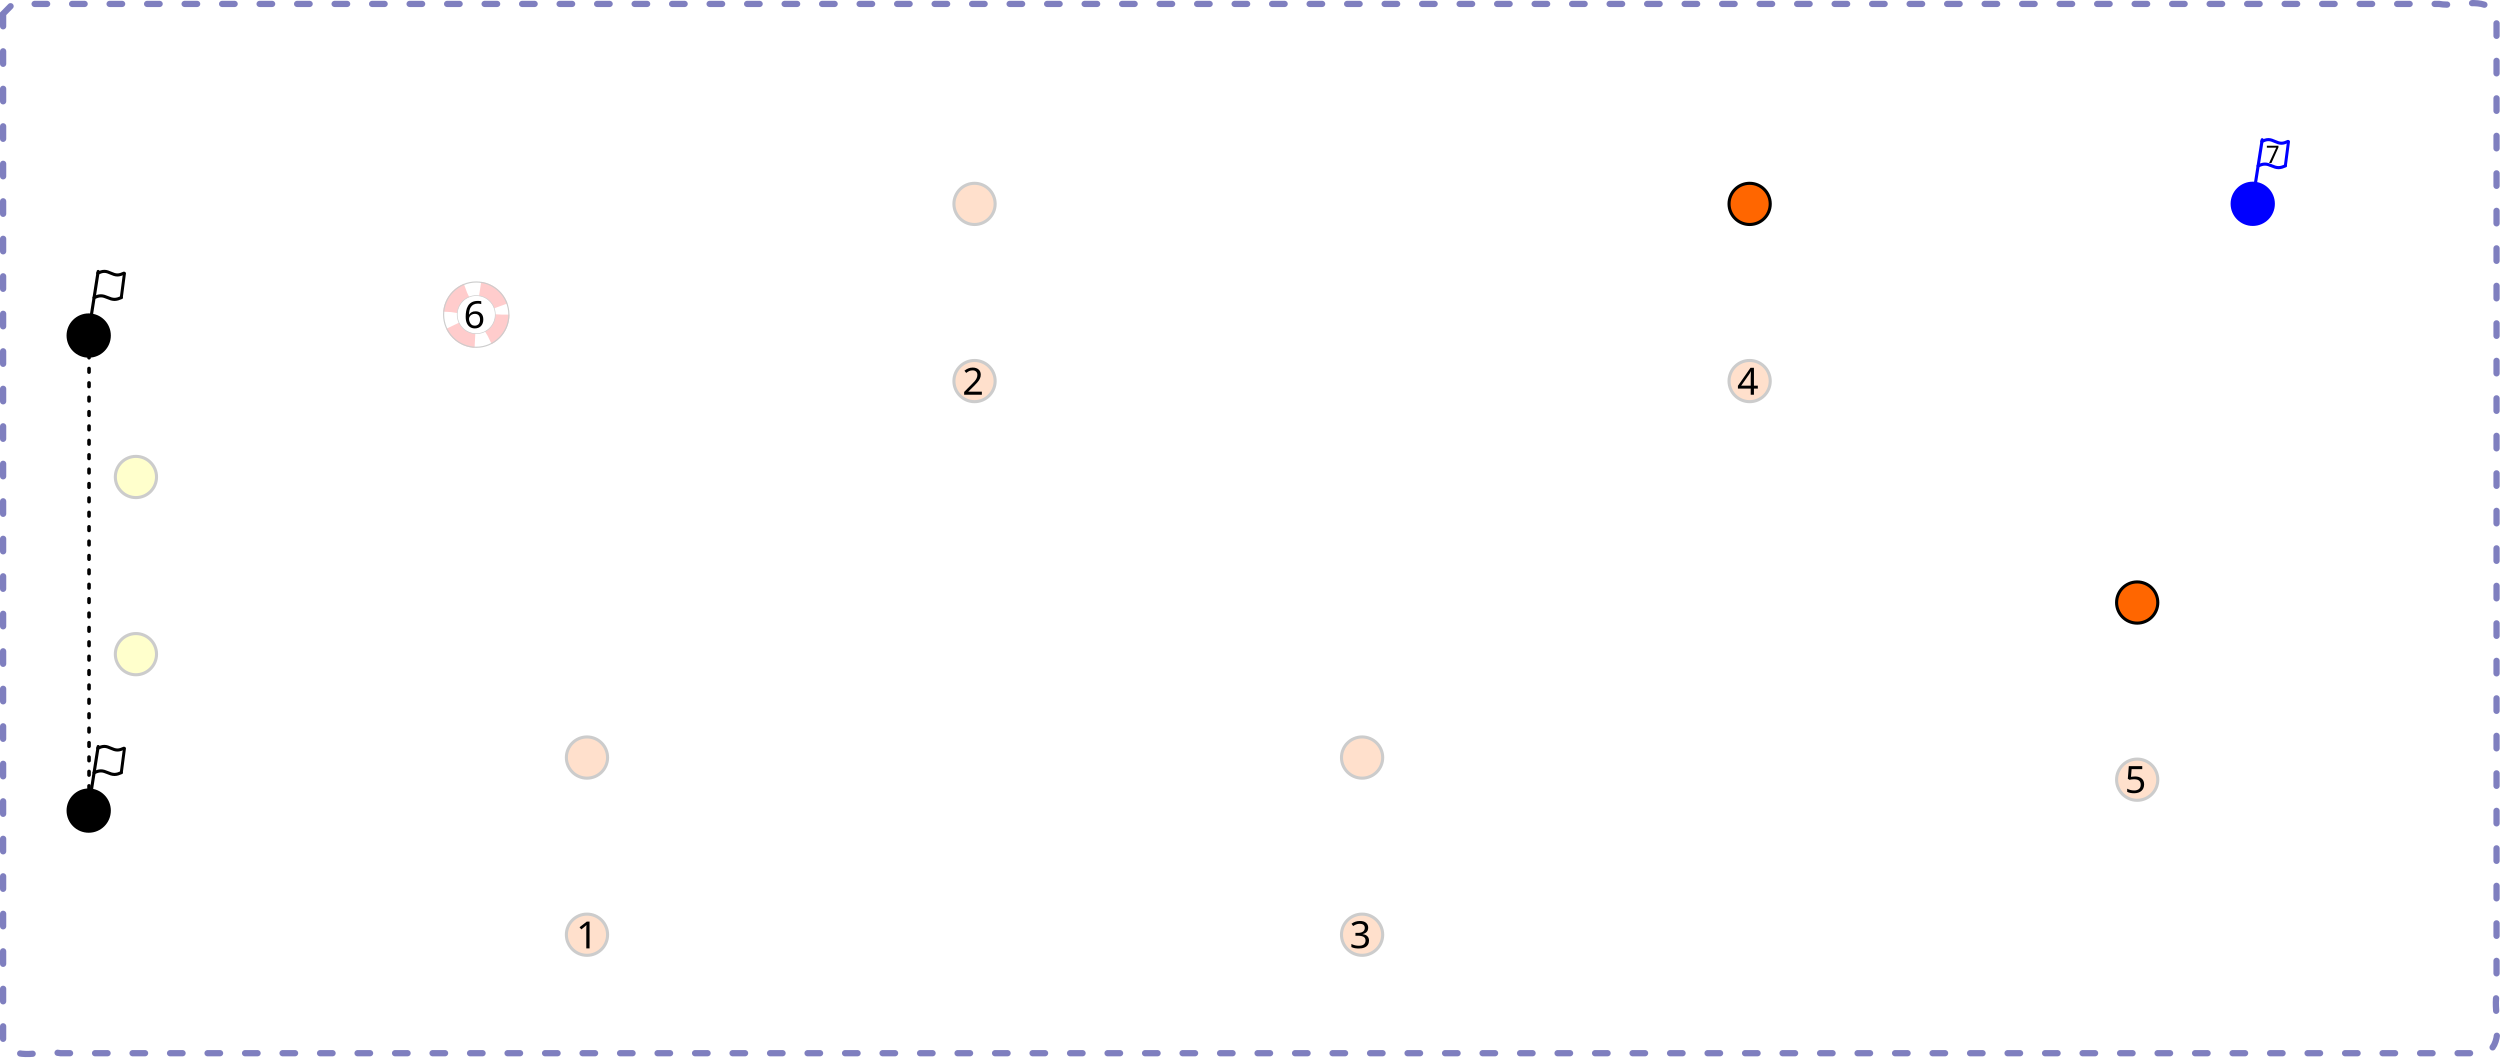
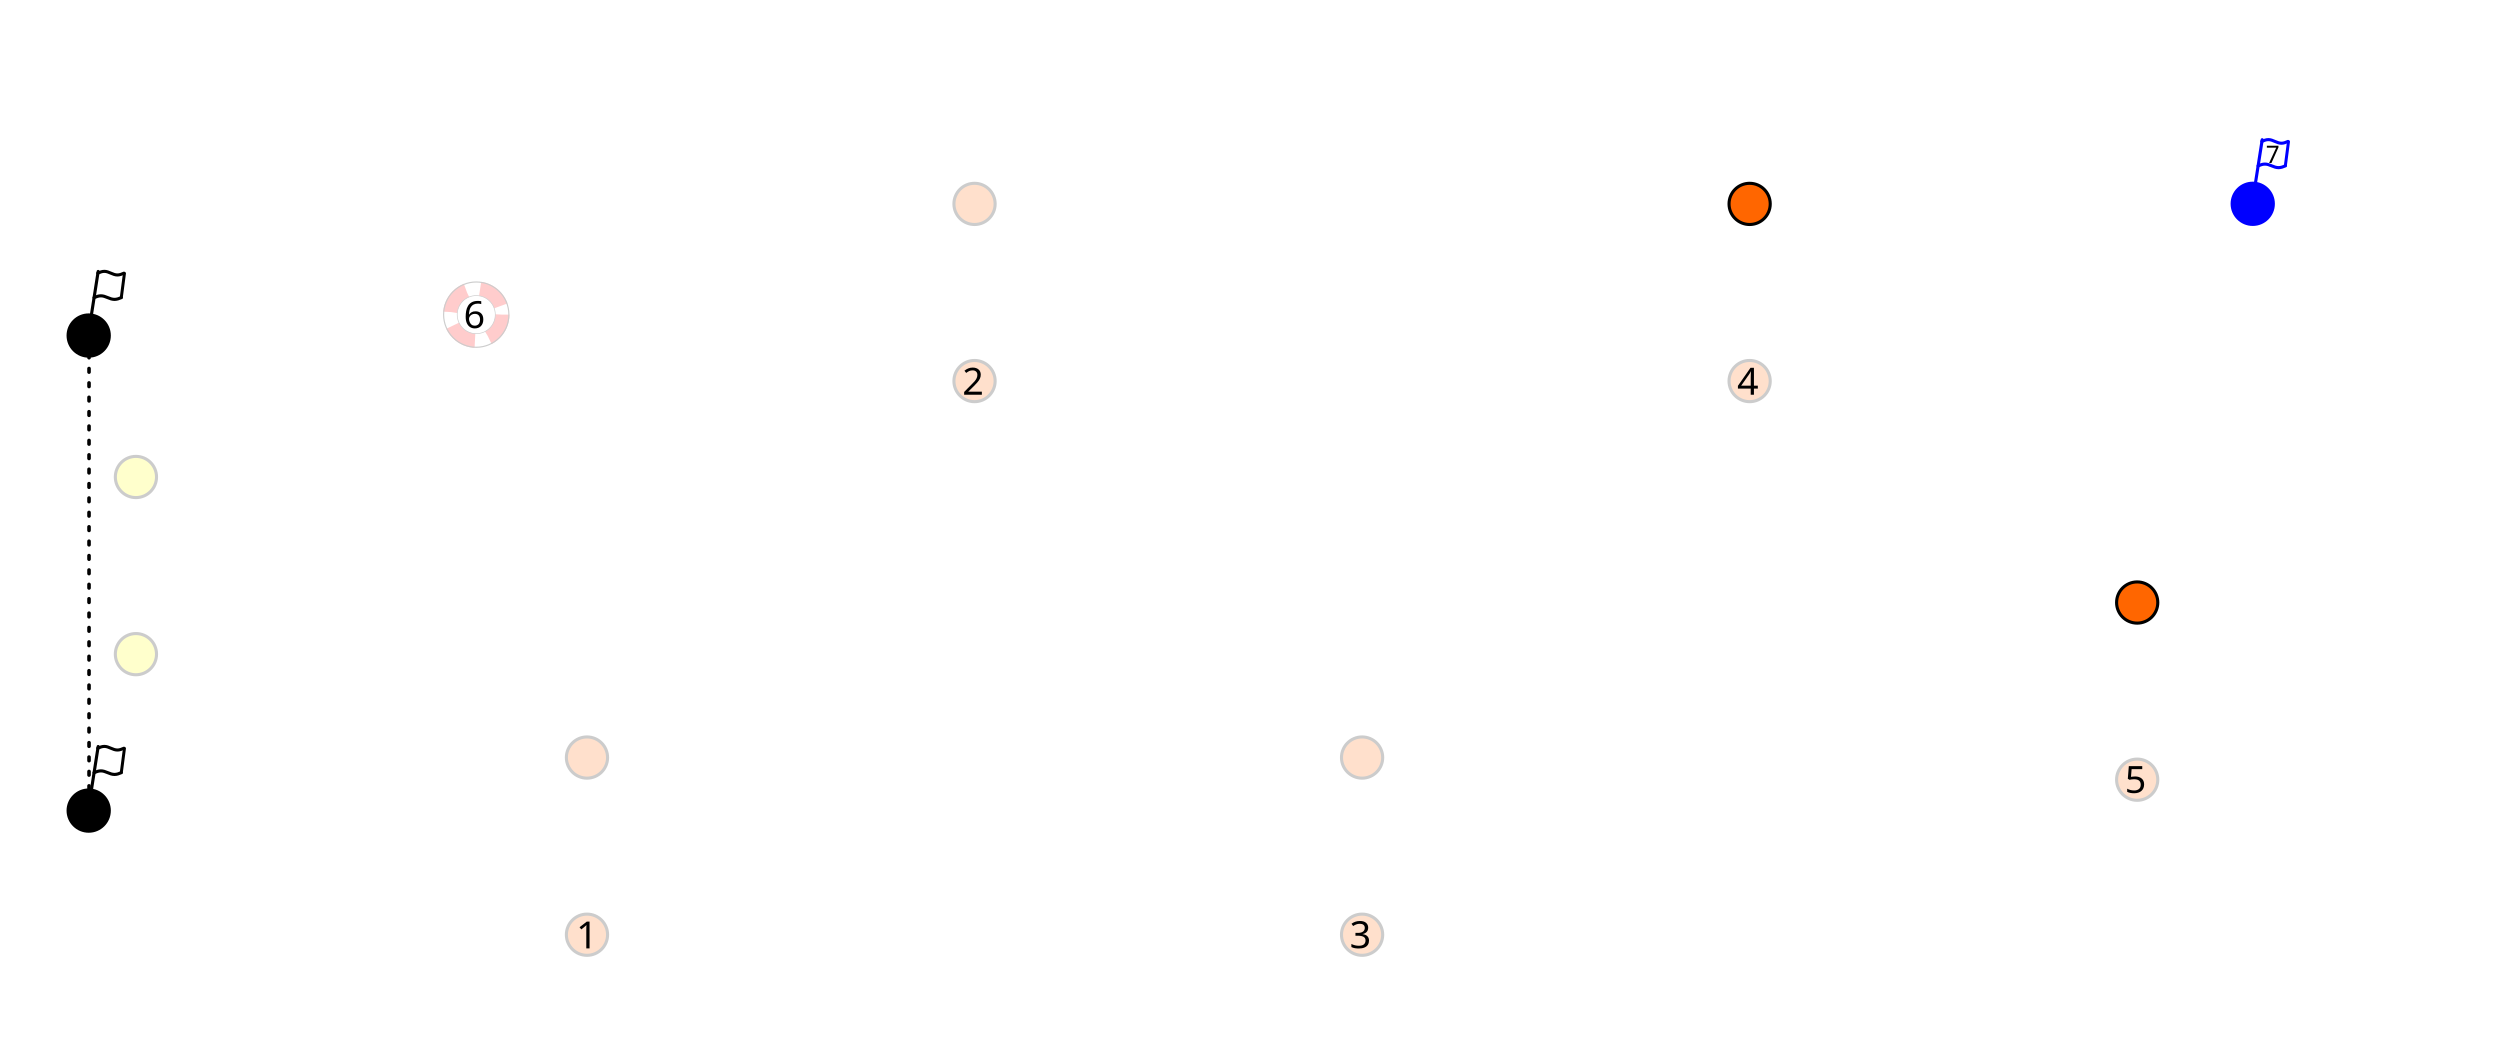
<svg xmlns="http://www.w3.org/2000/svg" version="1.0" id="svg3641" height="360.829" width="853.326" style="enable-background:new" xml:space="preserve">
  <defs id="arrows">
    <marker id="RazorWire" refX="0" refY="0" orient="auto" style="overflow:visible">
      <path id="path5527" style="fill:#34ff00;fill-opacity:1;fill-rule:evenodd;stroke:#34ff00;stroke-width:0.085pt;stroke-opacity:1" d="M 0.019,-0.632 V 0.595 L -6.621,2.568 H 9.113 L 2.979,0.595 V -0.632 L 9.166,-2.472 H -6.594 Z" />
    </marker>
    <marker orient="auto" refY="0" refX="0" id="Scissors" style="overflow:visible">
      <path id="schere" d="M 9.696,-3.847 C 8.661,-5.095 6.794,-5.052 5.4,-4.515 l -8.76,3.283 c -2.548,-1.394 -5.065,-0.995 -5.065,-1.673 0,-0.53 0.487,-0.414 0.414,-1.795 -0.07,-1.326 -1.454,-2.307 -2.763,-2.22 -1.309,-0.008 -2.666,0.995 -2.678,2.379 -0.098,1.393 1.074,2.688 2.461,2.779 1.624,0.242 4.499,-0.742 5.848,1.676 C -6.148,1.766 -7.931,1.771 -9.543,1.679 -10.882,1.602 -12.489,1.985 -13.128,3.301 c -0.617,1.261 -0.012,3.056 1.405,3.442 1.43,0.525 3.393,-0.138 3.733,-1.782 0.262,-1.267 -0.635,-1.862 -0.291,-2.322 0.26,-0.347 1.91,-0.146 4.85,-1.466 L 6.055,4.515 C 7.253,4.85 8.718,4.839 9.78,3.66 L -0.055,-0.057 Z M -9.832,-5.874 c 1.381,0.771 1.268,2.862 -0.167,3.268 -1.298,0.452 -2.956,-0.81 -2.542,-2.216 0.242,-1.154 1.764,-1.579 2.709,-1.052 z m 0.06,8.552 c 1.441,0.532 1.196,2.97 -0.269,3.298 -0.972,0.337 -2.361,-0.148 -2.459,-1.293 -0.189,-1.392 1.446,-2.65 2.728,-2.005 z" style="fill:#34ff00;fill-opacity:1;stroke:#34ff00;stroke-width:1.067;stroke-opacity:1" />
    </marker>
    <marker orient="auto" refY="0" refX="0" id="Legs" style="overflow:visible">
      <g id="g5494" transform="scale(-0.7)" style="fill:#34ff00;fill-opacity:1;stroke:#34ff00;stroke-opacity:1">
        <g id="g5496" transform="matrix(0,-1,-1,0,22.0892,22.73484)" style="fill:#34ff00;fill-opacity:1;stroke:#34ff00;stroke-opacity:1">
          <path id="path5498" d="m 22.636,22.054 c -7.371,5.036 -2.618,7.047 -6.23,14.339" style="fill:#34ff00;fill-opacity:1;fill-rule:evenodd;stroke:#34ff00;stroke-width:1.067pt;stroke-opacity:1" />
          <path id="path5500" d="m 22.825,21.918 c -1.451,8.904 3.772,9.355 4.805,14.747" style="fill:#34ff00;fill-opacity:1;fill-rule:evenodd;stroke:#34ff00;stroke-width:1.067pt;stroke-opacity:1" />
        </g>
        <path id="path5502" d="m -15.029,-7.181 -0.984,4.313 4.227,-1.305 z" style="fill:#34ff00;fill-opacity:1;fill-rule:evenodd;stroke:#34ff00;stroke-width:1.067pt;stroke-opacity:1" />
        <path id="path5504" d="m -16.23,4.861 1.999,3.946 2.418,-3.704 z" style="fill:#34ff00;fill-opacity:1;fill-rule:evenodd;stroke:#34ff00;stroke-width:1.067pt;stroke-opacity:1" />
      </g>
    </marker>
    <linearGradient id="linearGradient5477">
      <stop style="stop-color:#57e307;stop-opacity:1;" offset="0" id="stop5479" />
    </linearGradient>
    <marker style="overflow:visible" id="Arrow1Lend" refX="0" refY="0" orient="auto">
      <path style="fill-rule:evenodd;stroke:#000000;stroke-width:0.853pt;marker-start:none" d="M -10.667,0 -14.933,4.267 0,0 -14.933,-4.267 Z" id="path3104" />
    </marker>
    <marker style="overflow:visible" id="Arrow1Lstart" refX="0" refY="0" orient="auto">
      <path style="fill-rule:evenodd;stroke:#000000;stroke-width:0.853pt;marker-start:none" d="M 10.667,0 14.933,-4.267 0,0 14.933,4.267 Z" id="path3282" />
    </marker>
    <marker style="overflow:visible" id="Arrow1Lstart-7" refX="0" refY="0" orient="auto">
      <path style="fill-rule:evenodd;stroke:#000000;stroke-width:0.853pt;marker-start:none" d="M 10.667,0 14.933,-4.267 0,0 14.933,4.267 Z" id="path3282-4" />
    </marker>
    <marker style="overflow:visible" id="Arrow1Lend-6" refX="0" refY="0" orient="auto">
      <path style="fill-rule:evenodd;stroke:#000000;stroke-width:0.853pt;marker-start:none" d="M -10.667,0 -14.933,4.267 0,0 -14.933,-4.267 Z" id="path3104-0" />
    </marker>
  </defs>
  <g transform="translate(-215.4445,-435.3955)" style="display:inline" id="Parcours">
    <defs id="defs2076" />
    <g id="g1" />
    <g id="layer6" style="display:inline">
      <g transform="translate(18.94796,85.04597)" id="Zeitnahme" style="display:inline">
        <g id="g13156" transform="translate(-177.6378,-94.48819)">
          <path style="fill:#000000;fill-opacity:1;stroke:#000000;stroke-width:1.762" d="m 411.087,559.37 c 0,-3.685 -2.986,-6.678 -6.678,-6.678 -3.683,0 -6.678,2.987 -6.678,6.678 0,3.685 2.987,6.678 6.678,6.678 3.685,0 6.678,-2.987 6.678,-6.678 z" id="Zeit_oben" />
        </g>
        <g id="g13172" transform="translate(-177.6378,67.66194)">
          <path style="fill:#000000;fill-opacity:1;stroke:#000000;stroke-width:1.762" d="m 411.087,559.37 c 0,-3.685 -2.986,-6.678 -6.678,-6.678 -3.683,0 -6.678,2.987 -6.678,6.678 0,3.685 2.987,6.678 6.678,6.678 3.685,0 6.678,-2.987 6.678,-6.678 z" id="Zeit_unten" />
        </g>
        <path style="fill:none;stroke:#000000;stroke-width:1.228;stroke-linecap:round;stroke-linejoin:miter;stroke-miterlimit:4;stroke-dasharray:1.228, 3.684;stroke-dashoffset:0;stroke-opacity:1" d="m 226.886,466.315 c 0,23.379 0,46.759 0,70.138 0,19.991 0,67.885 0,87.271" id="path14169" />
      </g>
      <g transform="translate(113.4362,157.2769)" id="Tor1" opacity="0.2" style="display:inline;fill:#ff6600">
        <path style="fill:#ff6600;stroke:#000000;stroke-width:1.056" d="m 309.393,536.693 c 0,-3.883 -3.149,-7.032 -7.031,-7.032 -3.881,0 -7.031,3.148 -7.031,7.032 0,3.883 3.15,7.031 7.031,7.031 3.882,0 7.031,-3.147 7.031,-7.031 z" id="Tor1_innen" />
        <path style="fill:#ff6600;stroke:#000000;stroke-width:1.056" d="m 309.393,597.166 c 0,-3.883 -3.149,-7.032 -7.031,-7.032 -3.881,0 -7.031,3.148 -7.031,7.032 0,3.883 3.15,7.031 7.031,7.031 3.882,0 7.031,-3.147 7.031,-7.031 z" id="Tor1_aussen" />
      </g>
      <g transform="translate(226.8221,-31.69941)" id="Tor2" opacity="0.2" style="display:inline;fill:#ff6600">
        <path style="fill:#ff6600;stroke:#000000;stroke-width:1.056" d="m 328.291,536.693 c 0,-3.883 -3.149,-7.032 -7.031,-7.032 -3.881,0 -7.031,3.148 -7.031,7.032 0,3.883 3.15,7.031 7.031,7.031 3.882,0 7.031,-3.147 7.031,-7.031 z" id="Tor2_aussen" />
        <path style="fill:#ff6600;stroke:#000000;stroke-width:1.056" d="m 328.291,597.166 c 0,-3.883 -3.149,-7.032 -7.031,-7.032 -3.881,0 -7.031,3.148 -7.031,7.032 0,3.883 3.15,7.031 7.031,7.031 3.882,0 7.031,-3.147 7.031,-7.031 z" id="Tor2_innen" />
      </g>
      <g transform="translate(340.2078,157.2769)" id="Tor3" opacity="0.2" style="display:inline;fill:#ff6600">
        <path style="fill:#ff6600;stroke:#000000;stroke-width:1.056" d="m 347.189,536.693 c 0,-3.883 -3.149,-7.032 -7.031,-7.032 -3.881,0 -7.031,3.148 -7.031,7.032 0,3.883 3.15,7.031 7.031,7.031 3.882,0 7.031,-3.147 7.031,-7.031 z" id="Tor3_innen" />
        <path style="fill:#ff6600;stroke:#000000;stroke-width:1.056" d="m 347.189,597.166 c 0,-3.883 -3.149,-7.032 -7.031,-7.032 -3.881,0 -7.031,3.148 -7.031,7.032 0,3.883 3.15,7.031 7.031,7.031 3.882,0 7.031,-3.147 7.031,-7.031 z" id="Tor3_aussen" />
      </g>
      <g transform="translate(453.5935,-31.69941)" id="Tor4" style="display:inline;fill:#ff6600">
        <path style="fill:#ff6600;stroke:#000000;stroke-width:1.056" d="m 366.086,536.693 c 0,-3.883 -3.149,-7.032 -7.031,-7.032 -3.881,0 -7.031,3.148 -7.031,7.032 0,3.883 3.15,7.031 7.031,7.031 3.882,0 7.031,-3.147 7.031,-7.031 z" id="Tor4_aussen" />
        <path style="fill:#ff6600;stroke:#000000;stroke-width:1.056" d="m 366.086,597.166 c 0,-3.883 -3.149,-7.032 -7.031,-7.032 -3.881,0 -7.031,3.148 -7.031,7.032 0,3.883 3.15,7.031 7.031,7.031 3.882,0 7.031,-3.147 7.031,-7.031 z" id="Tor4_innen" opacity="0.2" />
      </g>
      <g transform="translate(566.9793,104.3635)" id="Tor5" style="display:inline;fill:#ff6600">
        <path style="fill:#ff6600;stroke:#000000;stroke-width:1.056" d="m 384.984,536.693 c 0,-3.883 -3.149,-7.032 -7.031,-7.032 -3.881,0 -7.031,3.148 -7.031,7.032 0,3.883 3.15,7.031 7.031,7.031 3.882,0 7.031,-3.147 7.031,-7.031 z" id="Tor5_oben" />
        <path style="fill:#ff6600;stroke:#000000;stroke-width:1.056" d="m 384.984,597.166 c 0,-3.883 -3.149,-7.032 -7.031,-7.032 -3.881,0 -7.031,3.148 -7.031,7.032 0,3.883 3.15,7.031 7.031,7.031 3.882,0 7.031,-3.147 7.031,-7.031 z" id="Tor5_unten" opacity="0.2" />
      </g>
      <g transform="translate(18.94796,138.3793)" id="Schikane" opacity="0.2" style="display:inline">
        <g style="fill:none" id="Ring">
          <ellipse id="path8826" style="fill:none;stroke:#ff0000;stroke-width:4.821;stroke-linecap:butt;stroke-linejoin:round;stroke-miterlimit:4;stroke-dasharray:9.643, 4.821;stroke-dashoffset:0;stroke-opacity:1" cx="359.055" cy="404.409" rx="8.928" ry="8.928" />
          <ellipse style="display:inline;fill:none;stroke:#000000;stroke-width:0.229;stroke-linecap:round;stroke-linejoin:round;stroke-miterlimit:4;stroke-dasharray:none;stroke-dashoffset:0;stroke-opacity:1" id="path3620" cx="359.055" cy="404.409" rx="6.5" ry="6.5" />
          <ellipse style="display:inline;fill:none;stroke:#000000;stroke-width:0.393;stroke-linecap:round;stroke-linejoin:round;stroke-miterlimit:4;stroke-dasharray:none;stroke-dashoffset:0;stroke-opacity:1" id="path2733" cx="359.055" cy="404.409" rx="11.142" ry="11.142" />
        </g>
      </g>
      <g transform="translate(-40.52031,61.51377)" id="StartZiel" style="display:inline">
        <path style="fill:#ffff00;stroke:#000000;stroke-width:1.056" d="m 309.393,536.693 c 0,-3.883 -3.149,-7.032 -7.031,-7.032 -3.881,0 -7.031,3.148 -7.031,7.032 0,3.883 3.15,7.031 7.031,7.031 3.882,0 7.031,-3.147 7.031,-7.031 z" id="StartZiel_oben" opacity="0.2" />
        <path style="fill:#ffff00;stroke:#000000;stroke-width:1.056" d="m 309.393,597.166 c 0,-3.883 -3.149,-7.032 -7.031,-7.032 -3.881,0 -7.031,3.148 -7.031,7.032 0,3.883 3.15,7.031 7.031,7.031 3.882,0 7.031,-3.147 7.031,-7.031 z" id="StartZiel_unten" opacity="0.2" />
      </g>
    </g>
  </g>
  <g transform="translate(-215.4445,-435.3955)" style="display:inline" id="ParcoursLabel">
    <defs id="defs2832" />
    <g id="g3113" style="display:inline">
      <text xml:space="preserve" style="font-style:normal;font-weight:normal;font-size:12.8px;line-height:0%;font-family:'Arial Black';display:inline;fill:#000000;fill-opacity:1;stroke:none;stroke-width:1.067" x="373.691" y="547.37" id="Nummer_Schikane">
        <tspan id="tspan3032" x="373.691" y="547.37" style="font-size:12.8px;line-height:1.25;stroke-width:1.067">6</tspan>
      </text>
      <text xml:space="preserve" style="font-style:normal;font-weight:normal;font-size:12.8px;line-height:0%;font-family:'Arial Black';display:inline;fill:#000000;fill-opacity:1;stroke:none;stroke-width:1.067" x="412.13" y="759.102" id="Nummer_Tor1">
        <tspan id="tspan3036" x="412.13" y="759.102" style="font-size:12.8px;line-height:1.25;stroke-width:1.067">1</tspan>
      </text>
      <text xml:space="preserve" style="font-style:normal;font-weight:normal;font-size:12.8px;line-height:0%;font-family:'Arial Black';display:inline;fill:#000000;fill-opacity:1;stroke:none;stroke-width:1.067" x="808.383" y="570.125" id="Nummer_Tor4">
        <tspan id="tspan3040" x="808.383" y="570.125" style="font-size:12.8px;line-height:1.25;stroke-width:1.067">4</tspan>
      </text>
      <text xml:space="preserve" style="font-style:normal;font-weight:normal;font-size:12.8px;line-height:0%;font-family:'Arial Black';display:inline;fill:#000000;fill-opacity:1;stroke:none;stroke-width:1.067" x="940.704" y="706.032" id="Nummer_Tor5">
        <tspan id="tspan3044" x="940.704" y="706.032" style="font-size:12.8px;line-height:1.25;stroke-width:1.067">5</tspan>
      </text>
      <text xml:space="preserve" style="font-style:normal;font-weight:normal;font-size:12.8px;line-height:0%;font-family:'Arial Black';display:inline;fill:#000000;fill-opacity:1;stroke:none;stroke-width:1.067" x="676.131" y="759.024" id="Nummer_Tor3">
        <tspan id="tspan3048" x="676.131" y="759.024" style="font-size:12.8px;line-height:1.25;stroke-width:1.067">3</tspan>
      </text>
      <g transform="translate(579.9631,-35.51099)" id="Speedboje_oben" style="display:inline">
        <path id="path3052" d="m 411.087,540.472 c 0,-3.685 -2.986,-6.678 -6.678,-6.678 -3.683,0 -6.678,2.987 -6.678,6.678 0,3.685 2.987,6.678 6.678,6.678 3.685,0 6.678,-2.987 6.678,-6.678 z" style="fill:#0000ff;fill-opacity:1;stroke:#0000ff;stroke-width:1.762" />
        <g style="stroke:#0000ff" id="g3062">
          <path id="path3054" d="m 407.511,519.18 c 0.372,-0.161 0.745,-0.325 1.117,-0.438 0.372,-0.114 0.744,-0.181 1.117,-0.181 0.372,0 0.744,0.063 1.117,0.181 0.372,0.113 0.744,0.273 1.116,0.438 0.369,0.16 0.745,0.321 1.117,0.434 0.369,0.114 0.745,0.181 1.117,0.181 0.368,0 0.745,-0.064 1.117,-0.181 0.368,-0.113 0.744,-0.274 1.117,-0.434" style="fill:none;stroke:#0000ff;stroke-width:1.052;stroke-linecap:round;stroke-linejoin:round" />
          <path id="path3056" d="m 407.643,518.601 -2.7,17.3 v 0.258 0" style="fill:none;stroke:#0000ff;stroke-width:1.067;stroke-linecap:round;stroke-linejoin:round" />
          <path id="path3058" d="m 406.246,527.522 c 0.384,-0.158 0.775,-0.317 1.163,-0.429 0.383,-0.113 0.775,-0.179 1.163,-0.179 0.383,0 0.774,0.062 1.163,0.179 0.387,0.112 0.774,0.271 1.163,0.429 0.387,0.159 0.774,0.317 1.162,0.433 0.388,0.109 0.775,0.175 1.163,0.175 0.388,0 0.775,-0.062 1.163,-0.175 0.387,-0.112 0.775,-0.271 1.163,-0.433" style="fill:none;stroke:#0000ff;stroke-width:1.067;stroke-linecap:round;stroke-linejoin:round" />
          <path id="path3060" d="m 416.604,519.31 -1.039,7.969 v 0.12 0" style="fill:none;stroke:#0000ff;stroke-width:1.024;stroke-linecap:round" />
        </g>
        <text xml:space="preserve" style="font-style:normal;font-weight:normal;font-size:12.8px;line-height:0%;font-family:'Arial Black';fill:#000000;fill-opacity:1;stroke:none;stroke-width:1.067" x="408.873" y="526.543" id="Nummer_Speedboje_oben">
          <tspan id="tspan3064" x="408.873" y="526.543" style="font-size:8.242px;line-height:1.25;stroke-width:1.067">7</tspan>
        </text>
      </g>
      <text xml:space="preserve" style="font-style:normal;font-weight:normal;font-size:12.8px;line-height:0%;font-family:'Arial Black';display:inline;fill:#000000;fill-opacity:1;stroke:none;stroke-width:1.067" x="543.926" y="570.125" id="Nummer_Tor2">
        <tspan id="tspan3088" x="543.926" y="570.125" style="font-size:12.8px;line-height:1.25;stroke-width:1.067">2</tspan>
      </text>
      <g id="Zeit_oben_Flagge">
        <path id="path3092" d="m 248.821,528.636 c 0.372,-0.161 0.745,-0.325 1.117,-0.438 0.372,-0.114 0.744,-0.181 1.117,-0.181 0.372,0 0.744,0.063 1.117,0.181 0.372,0.113 0.744,0.273 1.116,0.438 0.369,0.16 0.745,0.321 1.117,0.434 0.369,0.114 0.745,0.181 1.117,0.181 0.368,0 0.745,-0.064 1.117,-0.181 0.368,-0.113 0.744,-0.274 1.117,-0.434" style="display:inline;fill:none;stroke:#000000;stroke-width:1.052;stroke-linecap:round;stroke-linejoin:round" />
        <path id="path3094" d="m 248.953,528.057 -2.7,17.3 v 0.258 0" style="display:inline;fill:none;stroke:#000000;stroke-width:1.067;stroke-linecap:round;stroke-linejoin:round" />
        <path id="path3096" d="m 247.556,536.977 c 0.384,-0.158 0.775,-0.317 1.163,-0.429 0.383,-0.113 0.775,-0.179 1.163,-0.179 0.383,0 0.774,0.062 1.163,0.179 0.387,0.112 0.774,0.271 1.163,0.429 0.387,0.159 0.774,0.317 1.162,0.433 0.388,0.109 0.775,0.175 1.163,0.175 0.388,0 0.775,-0.062 1.163,-0.175 0.387,-0.112 0.775,-0.271 1.163,-0.433" style="display:inline;fill:none;stroke:#000000;stroke-width:1.067;stroke-linecap:round;stroke-linejoin:round" />
        <path id="path3098" d="m 257.914,528.766 -1.039,7.969 v 0.12 0" style="display:inline;fill:none;stroke:#000000;stroke-width:1.024;stroke-linecap:round" />
      </g>
      <g id="Zeit_unten_Flagge">
        <path id="path3102" d="m 248.821,690.786 c 0.372,-0.161 0.745,-0.325 1.117,-0.438 0.372,-0.114 0.744,-0.181 1.117,-0.181 0.372,0 0.744,0.063 1.117,0.181 0.372,0.113 0.744,0.273 1.116,0.438 0.369,0.16 0.745,0.321 1.117,0.434 0.369,0.114 0.745,0.181 1.117,0.181 0.368,0 0.745,-0.064 1.117,-0.181 0.368,-0.113 0.744,-0.274 1.117,-0.434" style="display:inline;fill:none;stroke:#000000;stroke-width:1.052;stroke-linecap:round;stroke-linejoin:round" />
        <path id="path3105" d="m 248.953,690.207 -2.7,17.3 v 0.258 0" style="display:inline;fill:none;stroke:#000000;stroke-width:1.067;stroke-linecap:round;stroke-linejoin:round" />
        <path id="path3107" d="m 247.556,699.127 c 0.384,-0.158 0.775,-0.317 1.163,-0.429 0.383,-0.113 0.775,-0.179 1.163,-0.179 0.383,0 0.774,0.062 1.163,0.179 0.387,0.112 0.774,0.271 1.163,0.429 0.387,0.159 0.774,0.317 1.162,0.433 0.388,0.109 0.775,0.175 1.163,0.175 0.388,0 0.775,-0.062 1.163,-0.175 0.387,-0.112 0.775,-0.271 1.163,-0.433" style="display:inline;fill:none;stroke:#000000;stroke-width:1.067;stroke-linecap:round;stroke-linejoin:round" />
        <path id="path3109" d="m 257.914,690.916 -1.039,7.969 v 0.12 0" style="display:inline;fill:none;stroke:#000000;stroke-width:1.024;stroke-linecap:round" />
      </g>
    </g>
  </g>
  <g id="Export_Area" style="display:inline;opacity:1" transform="translate(-180.8124,-194.4877)">
-     <path style="display:inline;opacity:0.5;fill:none;fill-opacity:1;fill-rule:nonzero;stroke:#000080;stroke-width:2.133;stroke-linecap:round;stroke-linejoin:miter;stroke-miterlimit:4;stroke-dasharray:4.267, 8.533;stroke-dashoffset:0;stroke-opacity:1" d="m 181.879,199.201 c 0,117.134 0,234.268 0,351.402 4.38,6.419 13.104,2.145 19.592,3.374 276.059,0 552.117,0 828.176,0 6.295,-4.466 2.103,-13.361 3.309,-19.977 0,-111.6 0,-223.2 0,-334.8 -4.38,-6.419 -13.104,-2.145 -19.592,-3.374 -276.059,0 -552.117,0 -828.176,0 -1.103,1.125 -2.206,2.25 -3.309,3.374 z" id="rect4816" />
    <g id="g2" />
    <g id="g3" />
  </g>
</svg>
